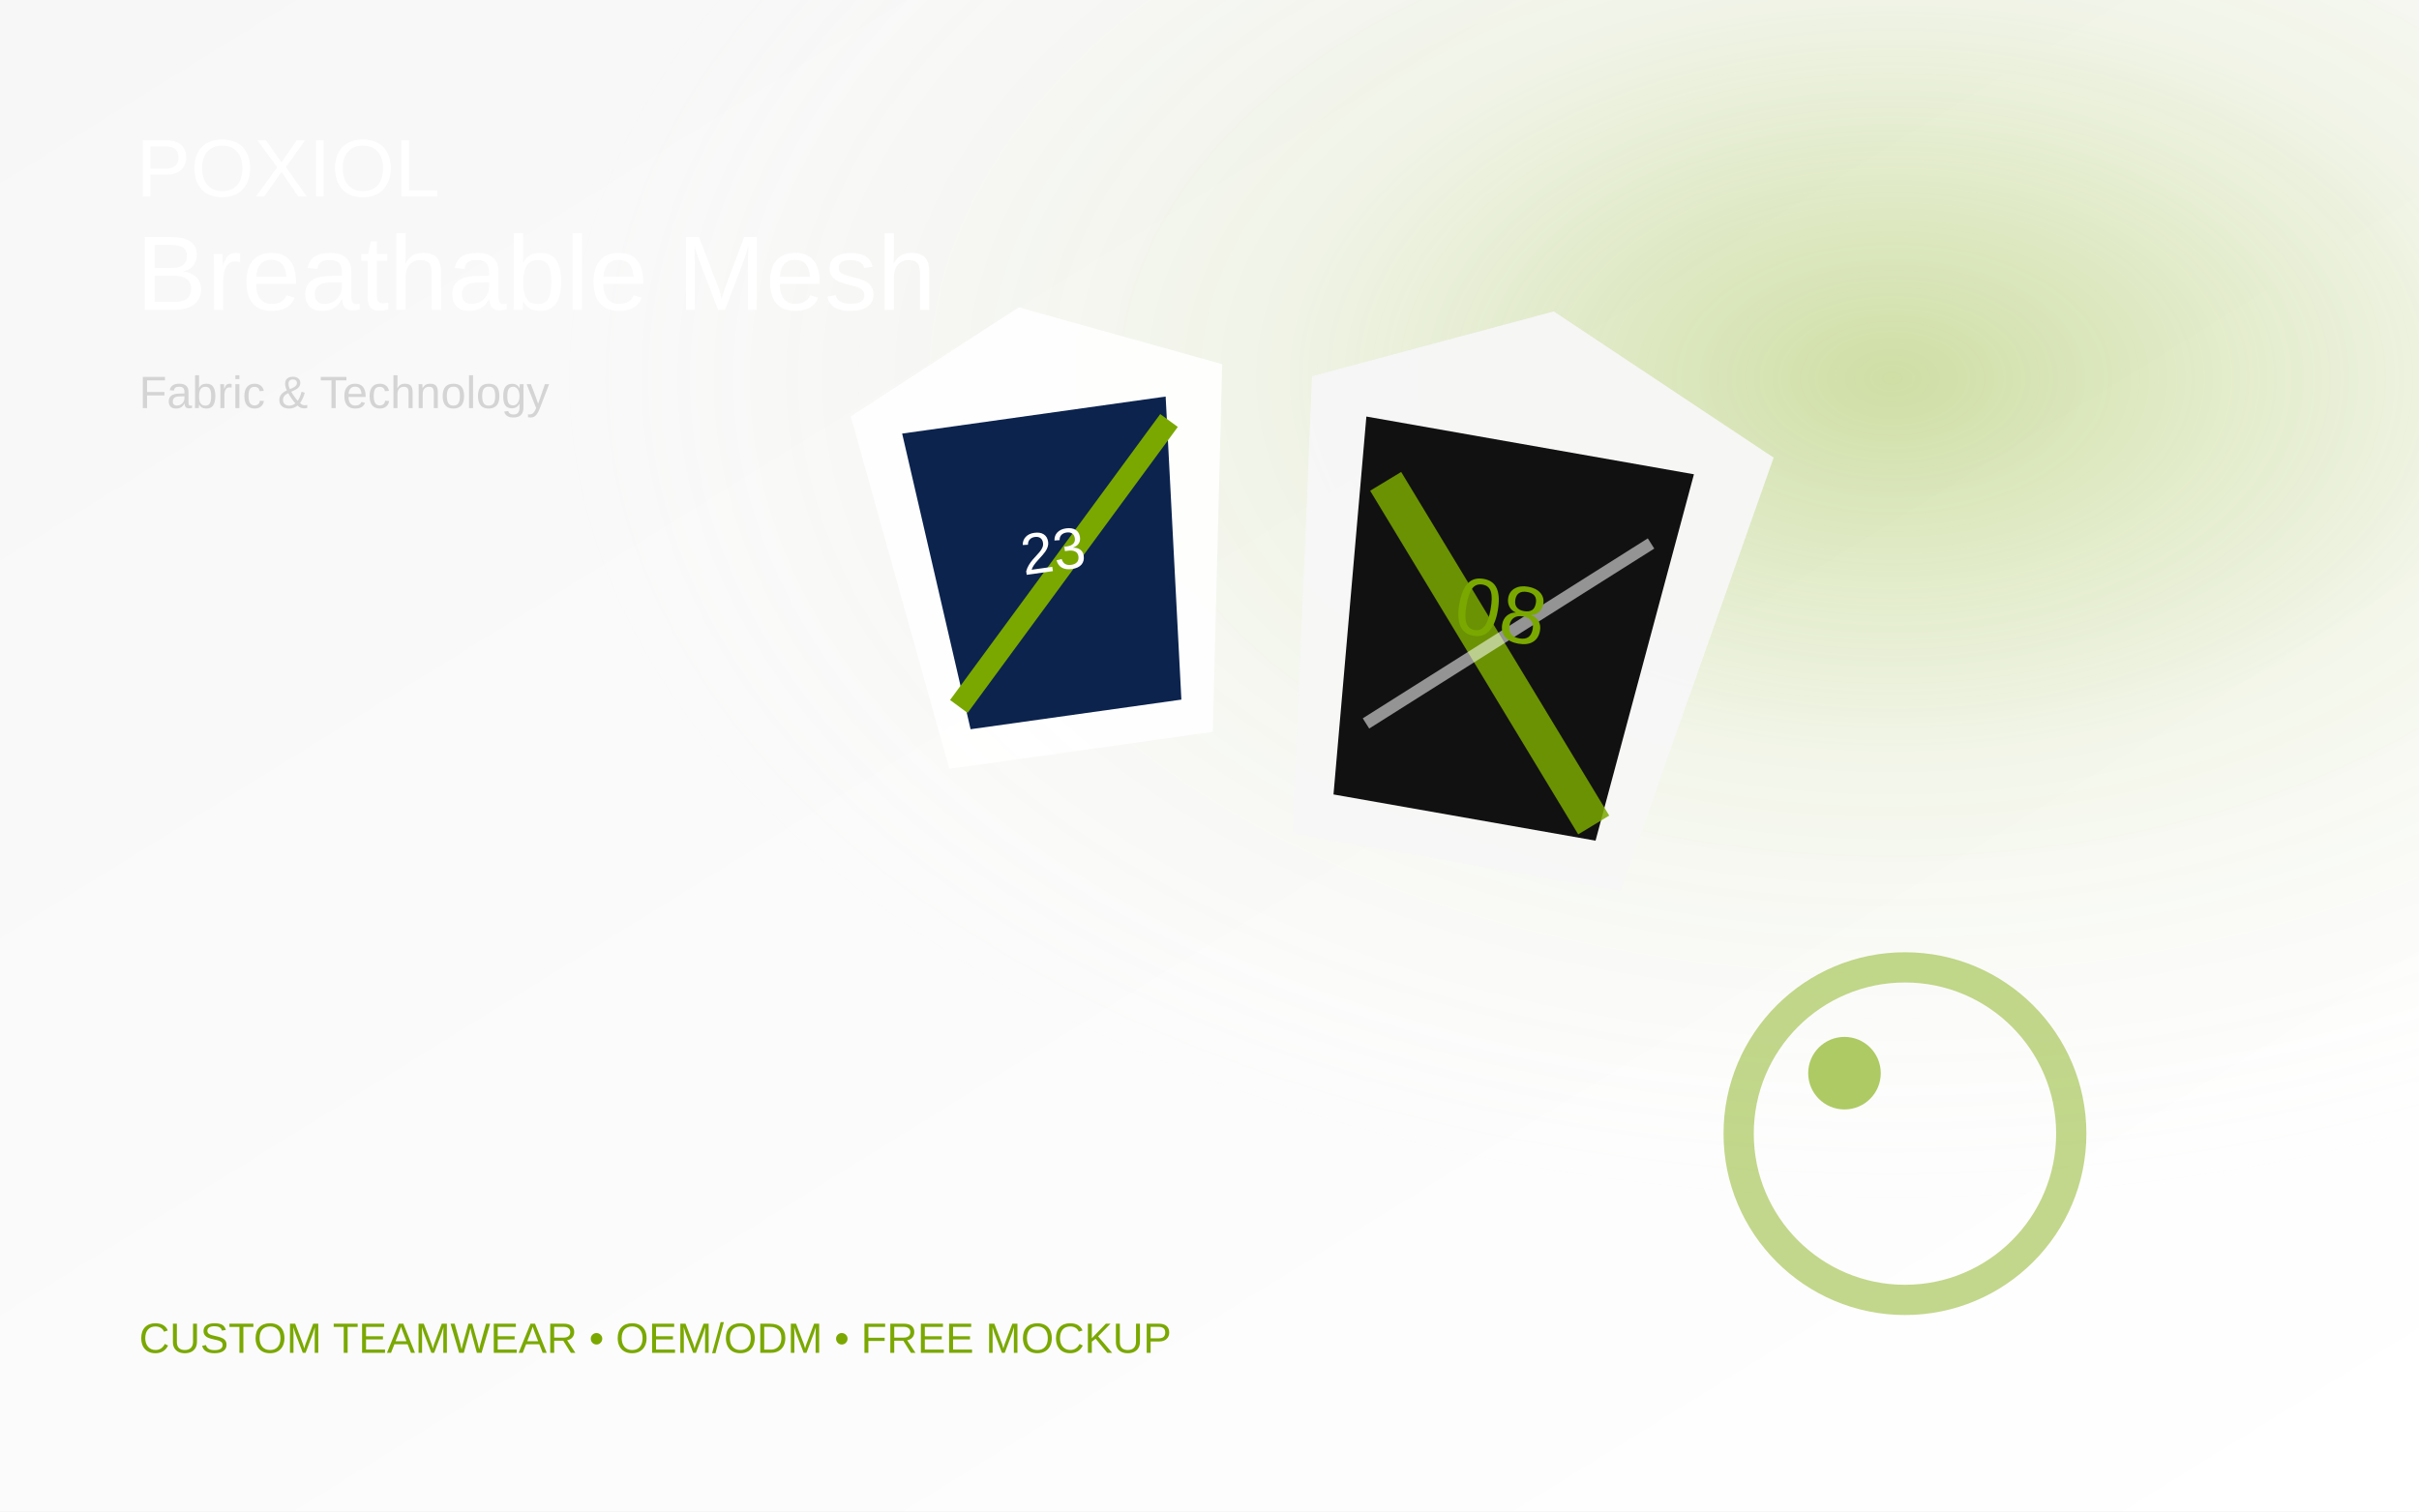
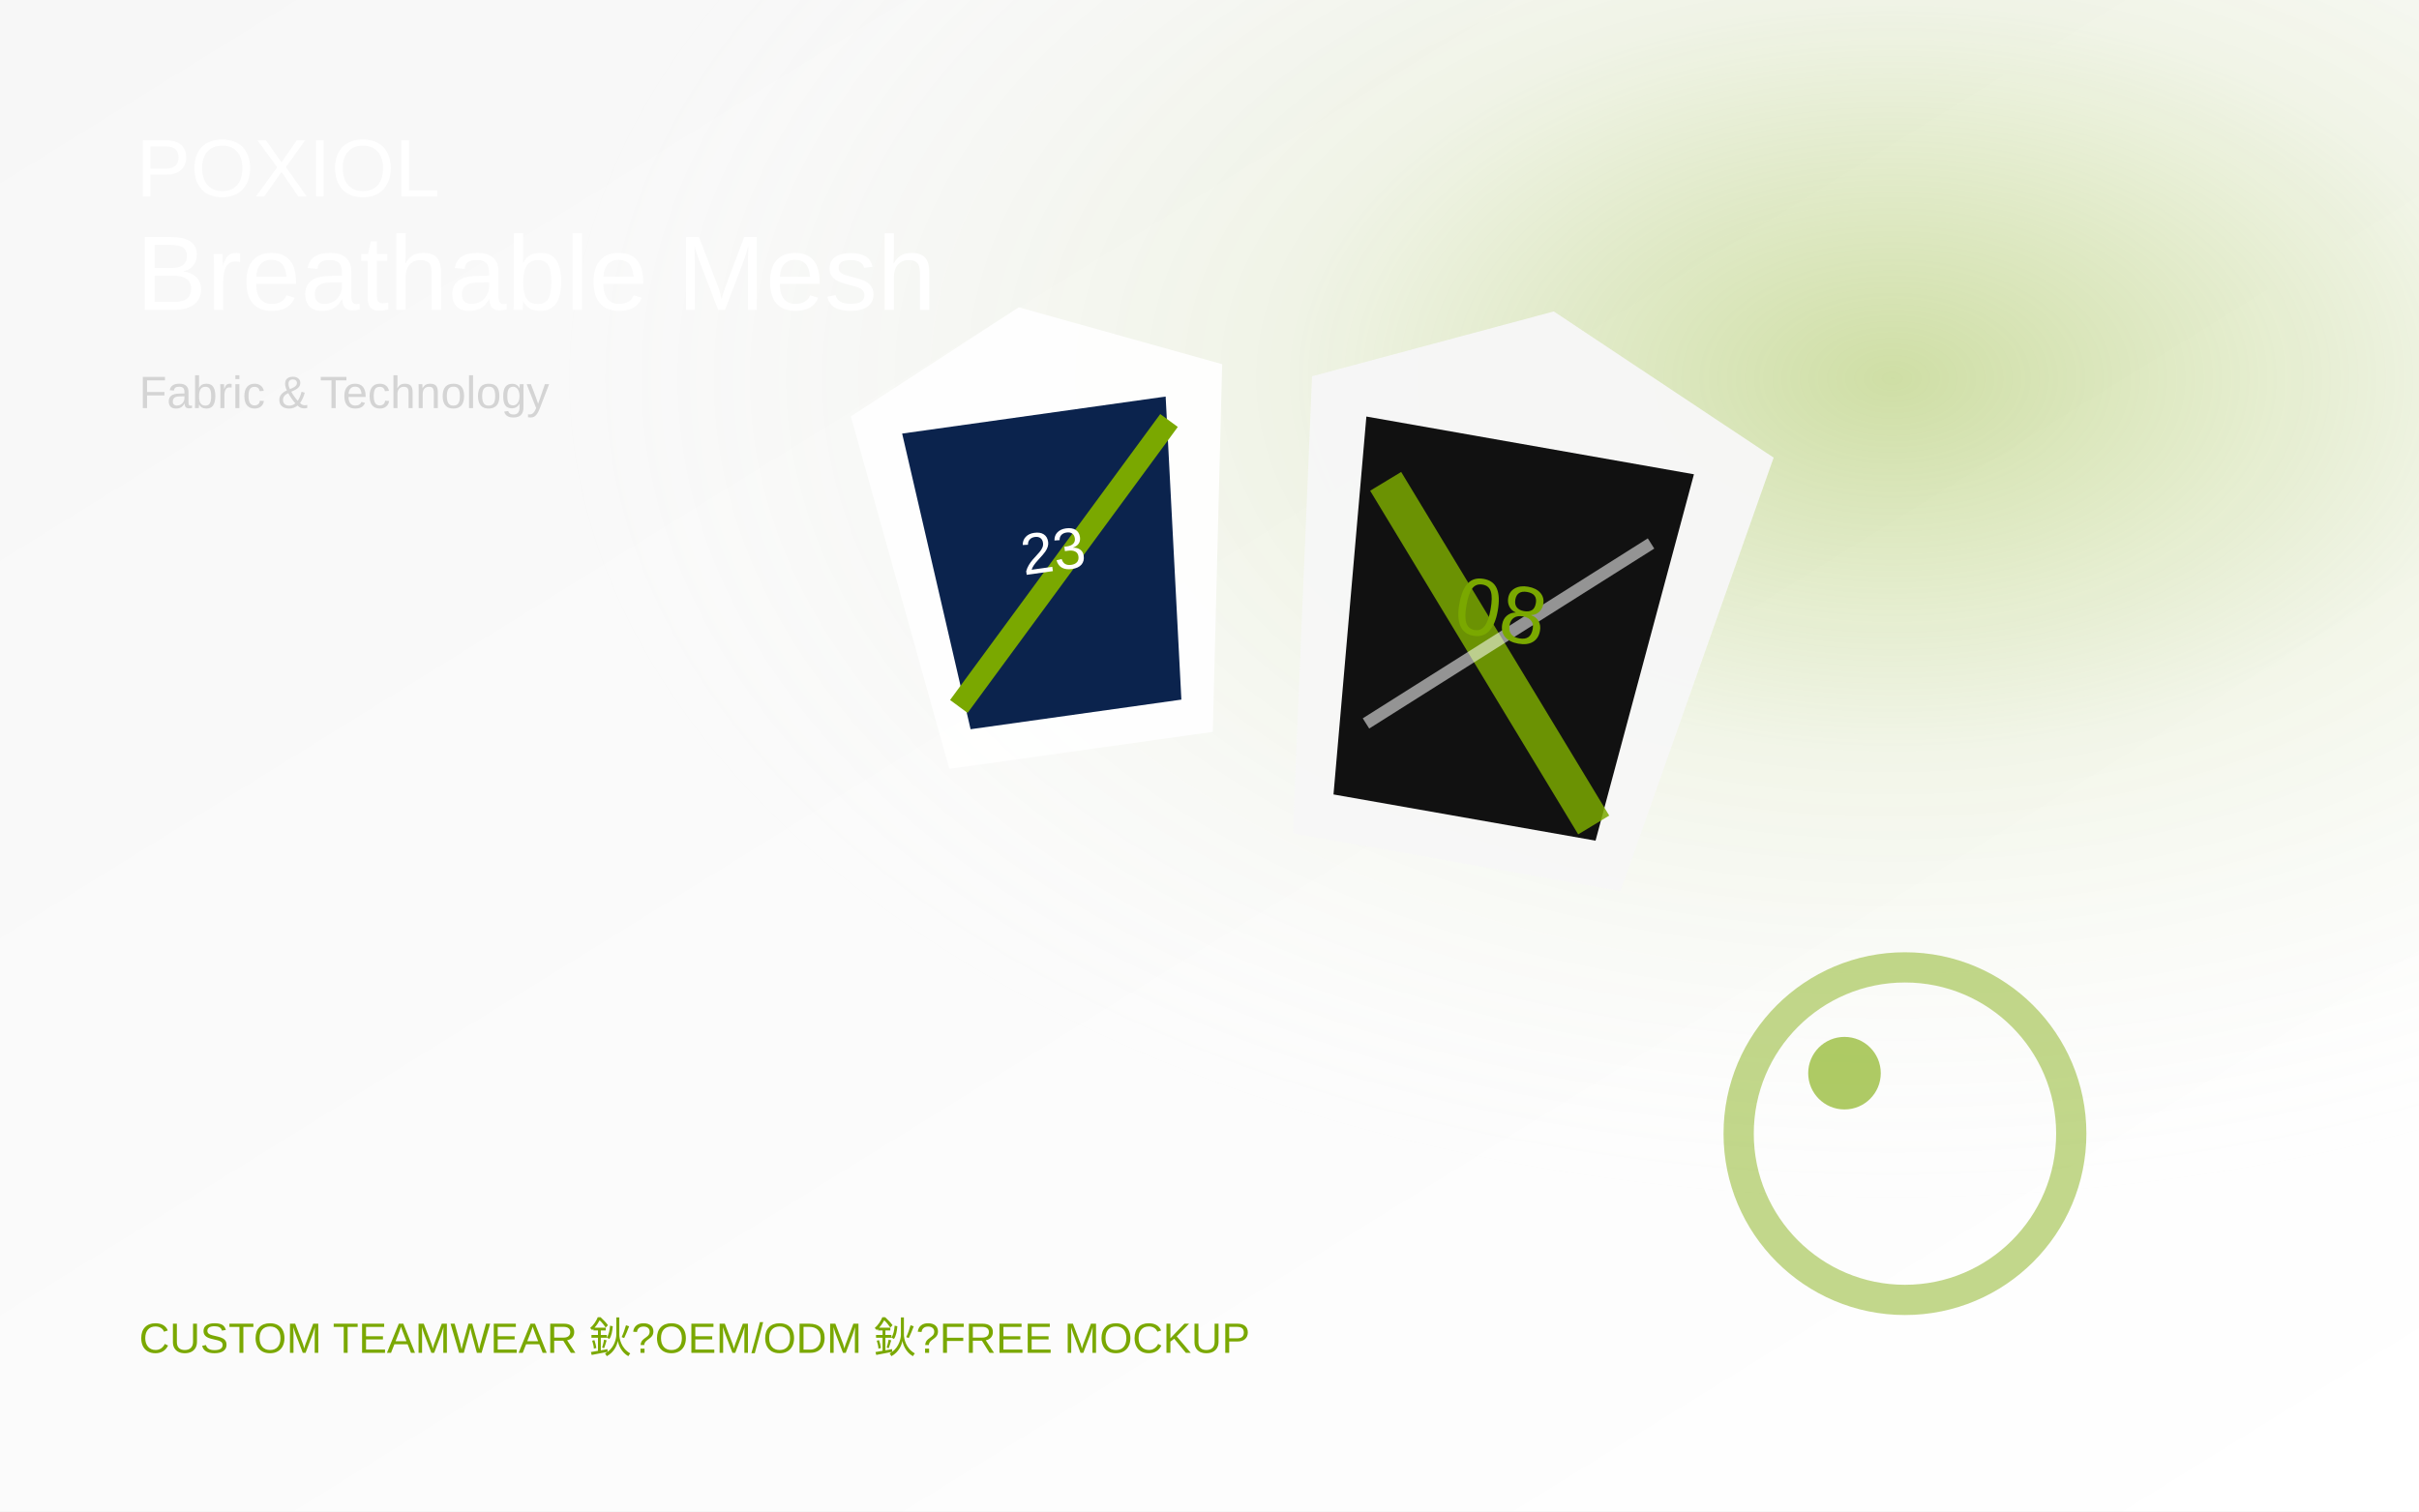
<svg xmlns="http://www.w3.org/2000/svg" width="1600" height="1000" viewBox="0 0 1600 1000">
  <defs>
    <linearGradient id="g" x1="0" y1="0" x2="1" y2="1">
      <stop offset="0" stop-color="#f7f7f7" />
      <stop offset="1" stop-color="#ffffff" />
    </linearGradient>
    <radialGradient id="r" cx="78%" cy="25%" r="55%">
      <stop offset="0" stop-color="#7AA800" stop-opacity=".34" />
      <stop offset=".45" stop-color="#7AA800" stop-opacity=".08" />
      <stop offset="1" stop-color="#f7f7f7" stop-opacity="0" />
    </radialGradient>
    <pattern id="grid" width="80" height="80" patternUnits="userSpaceOnUse">
      <path d="M80 0H0V80" fill="none" stroke="#ffffff" stroke-opacity=".06" stroke-width="2" />
    </pattern>
  </defs>
  <rect width="1600" height="1000" fill="url(#g)" />
  <rect width="1600" height="1000" fill="url(#grid)" />
  <rect width="1600" height="1000" fill="url(#r)" />
  <g transform="translate(880 180) rotate(10)">
    <path d="M150 0 L310 70 L260 370 L40 370 L0 70 Z" fill="#f7f7f7" opacity=".96" />
    <path d="M40 90 L260 90 L238 340 L62 340 Z" fill="#111" />
    <path d="M60 130 L235 330" stroke="#7AA800" stroke-width="24" opacity=".85" />
    <path d="M75 290 L240 140" stroke="#fff" stroke-width="8" opacity=".55" />
    <text x="150" y="220" text-anchor="middle" font-family="Arial Black, Arial" font-size="54" fill="#7AA800">08</text>
  </g>
  <g transform="translate(555 220) rotate(-8) scale(.8)">
    <path d="M150 0 L310 70 L260 370 L40 370 L0 70 Z" fill="#fff" opacity=".9" />
    <path d="M40 90 L260 90 L238 340 L62 340 Z" fill="#0b234d" />
    <path d="M55 320 L260 110" stroke="#7AA800" stroke-width="18" />
    <text x="150" y="220" text-anchor="middle" font-family="Arial Black, Arial" font-size="48" fill="#fff">23</text>
  </g>
  <circle cx="1260" cy="750" r="110" fill="none" stroke="#7AA800" stroke-width="20" opacity=".45" />
  <circle cx="1220" cy="710" r="24" fill="#7AA800" opacity=".6" />
  <text x="90" y="130" font-family="Arial Black, Arial" font-size="54" fill="#fff">POXIOL</text>
  <text x="90" y="205" font-family="Arial Black, Arial" font-size="70" fill="#fff">Breathable Mesh</text>
  <text x="92" y="270" font-family="Arial, sans-serif" font-size="30" fill="#d4d4d4">Fabric &amp; Technology</text>
-   <text x="92" y="895" font-family="Arial Black, Arial" font-size="28" fill="#7AA800">CUSTOM TEAMWEAR • OEM/ODM • FREE MOCKUP</text>
+   <text x="92" y="895" font-family="Arial Black, Arial" font-size="28" fill="#7AA800">CUSTOM TEAMWEAR 鈥?OEM/ODM 鈥?FREE MOCKUP</text>
</svg>
